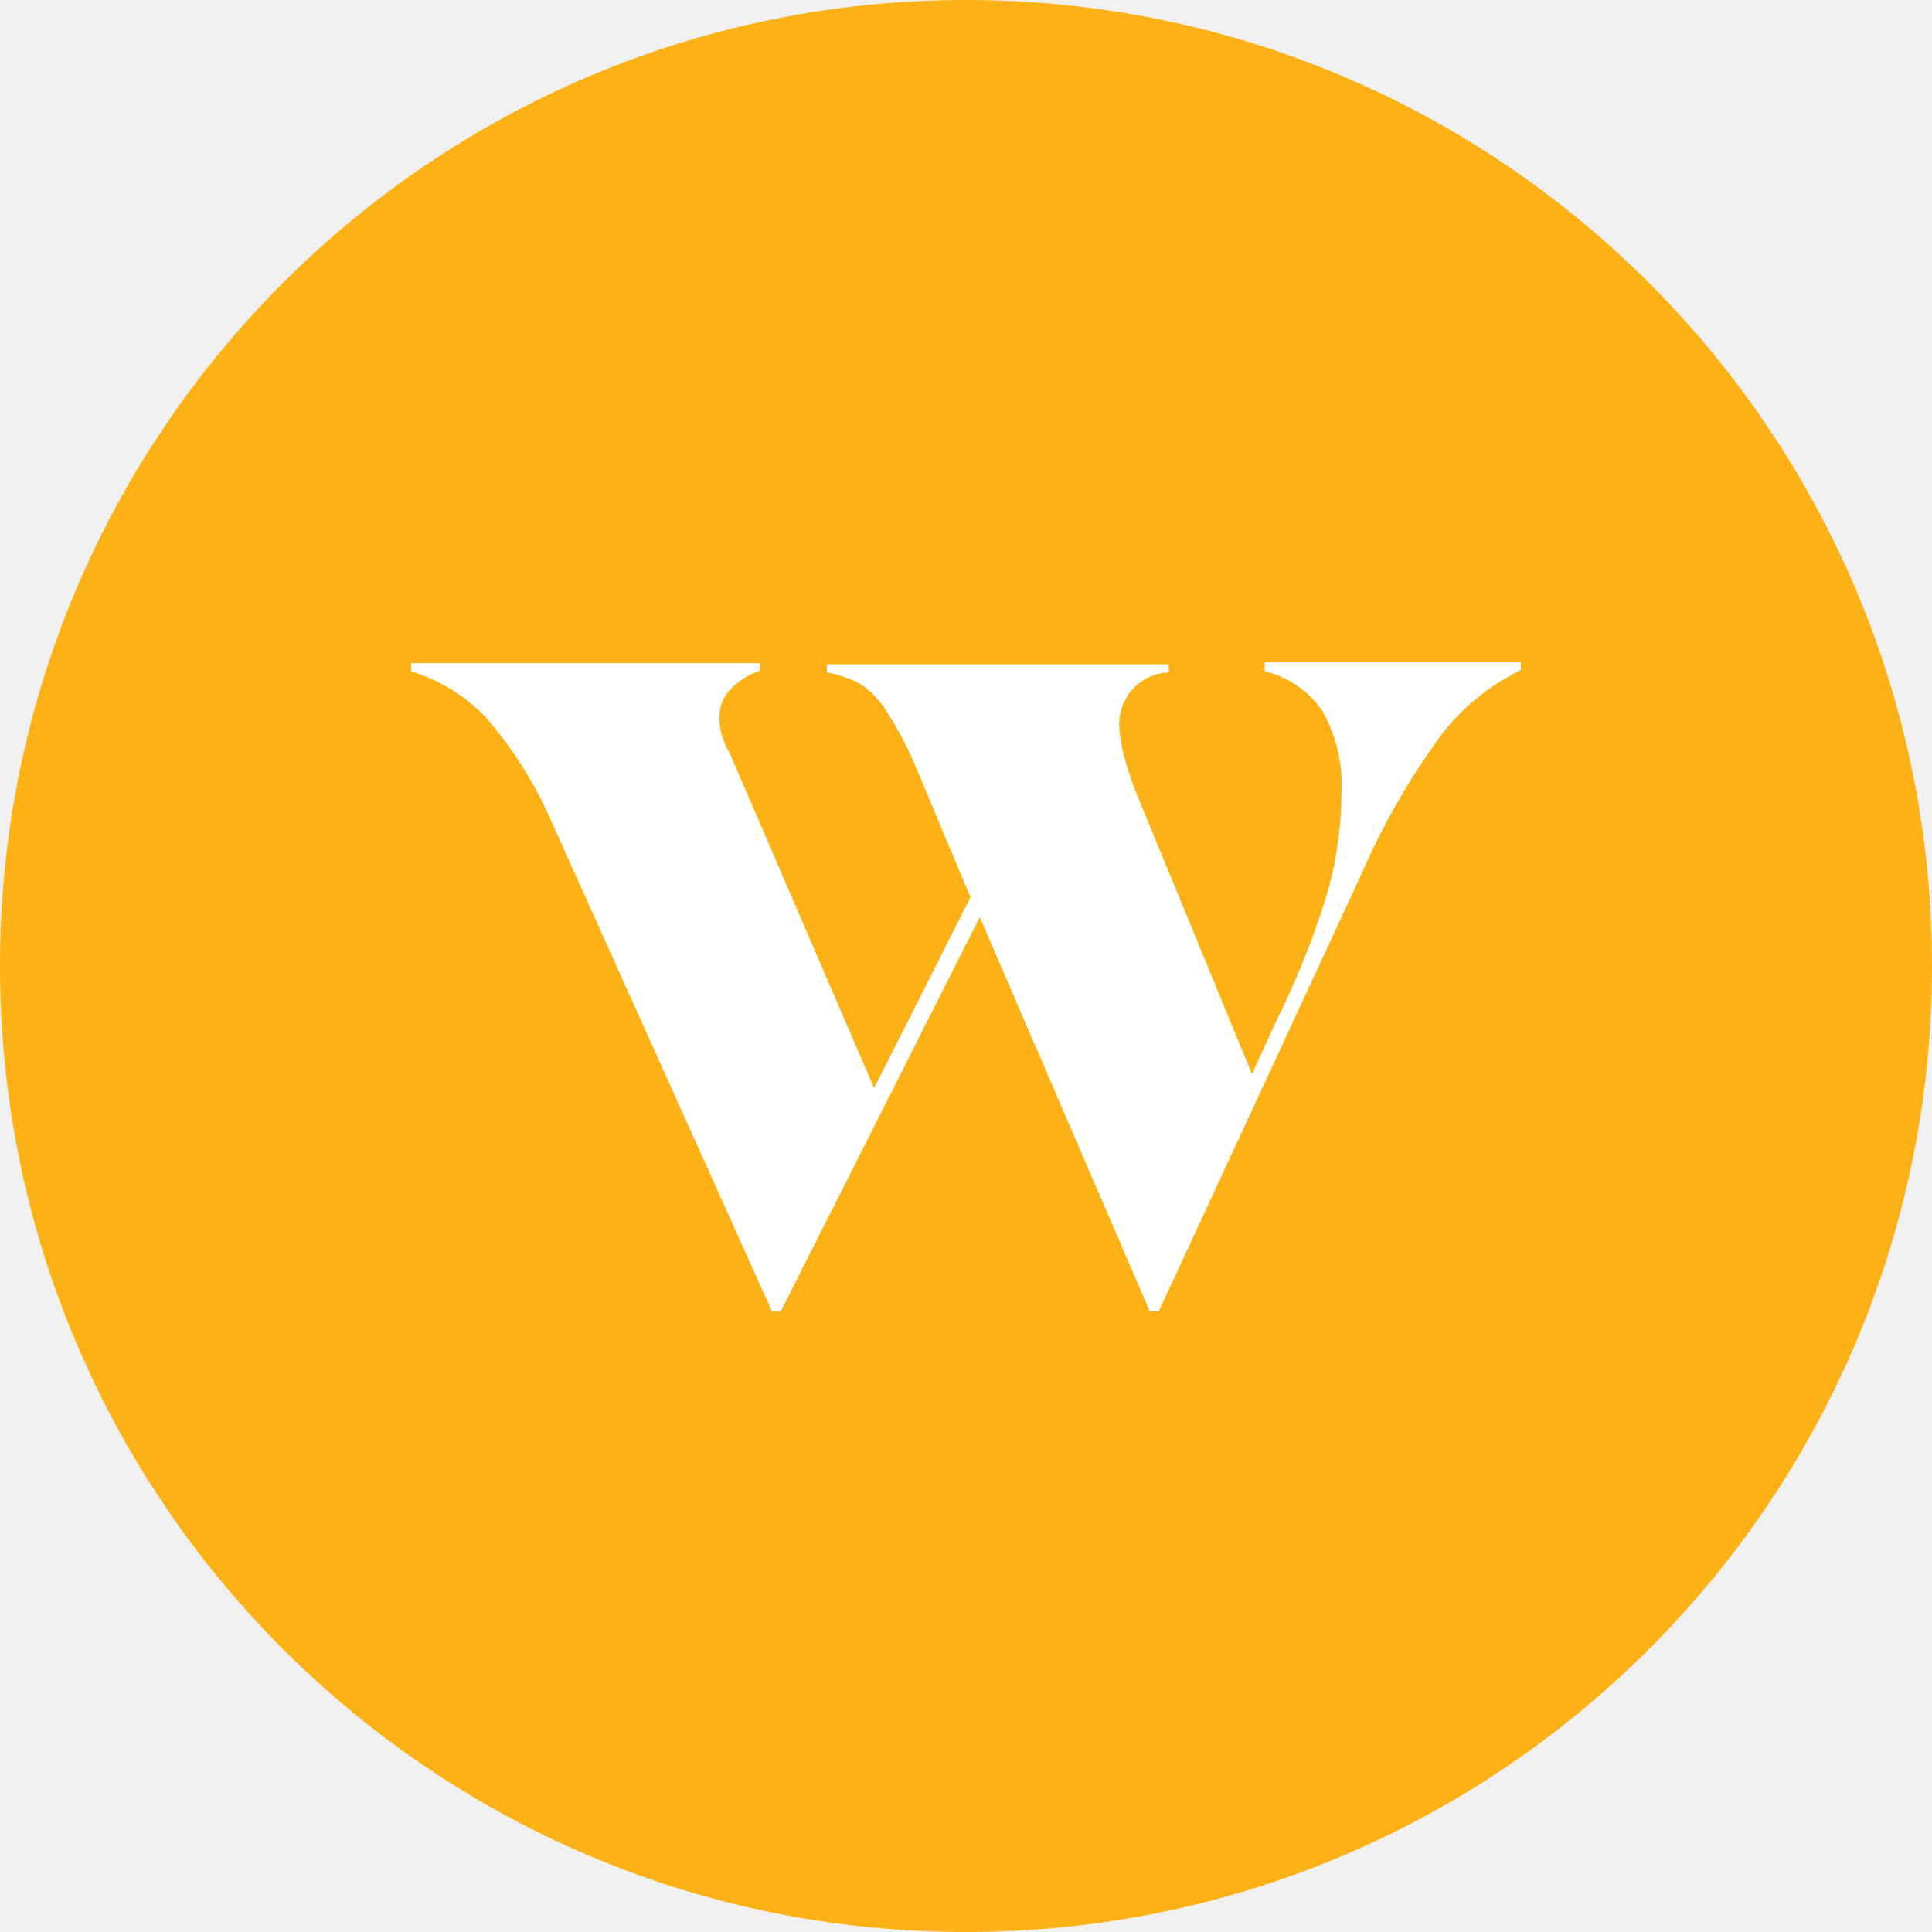
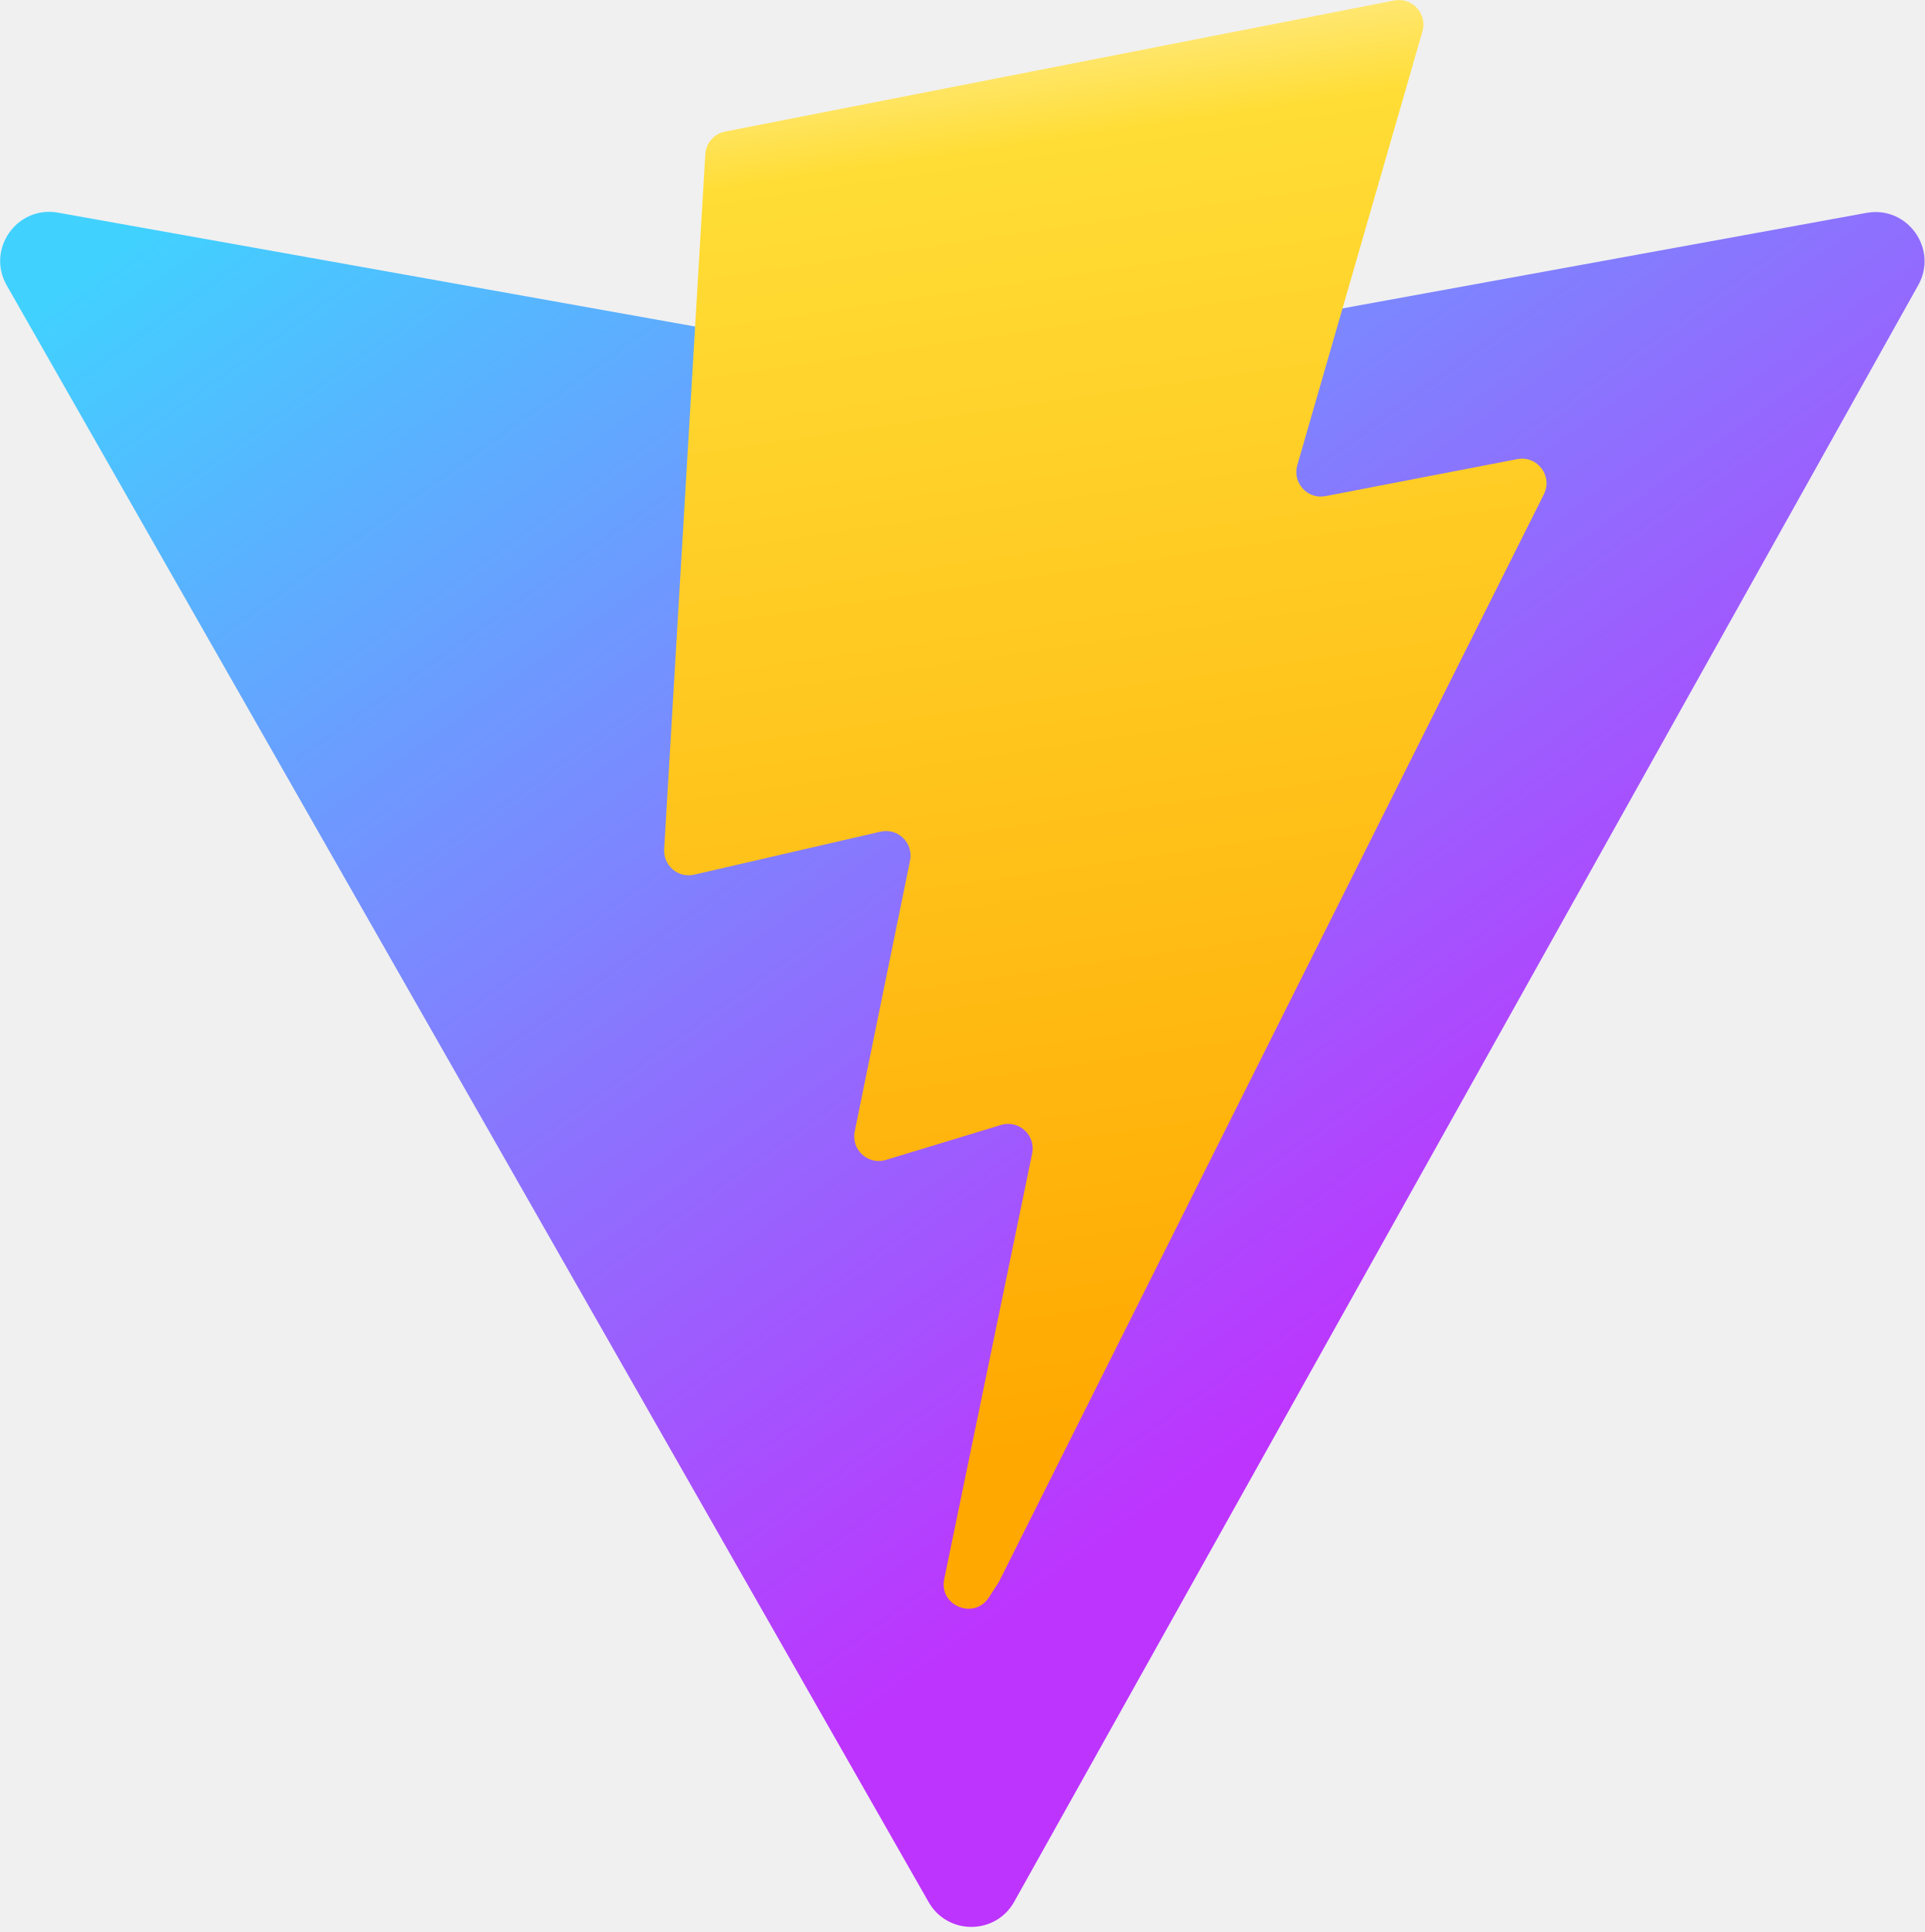
- <svg xmlns="http://www.w3.org/2000/svg" enable-background="new 0 0 1024 1024" viewBox="0 0 1024 1024">
-   <circle cx="512" cy="512" fill="#fcb216" r="512" />
-   <path d="m670.3 351.5v4.3c12.3 2.9 23.1 10.3 30.4 20.7 7.5 13.1 11.1 28.1 10.3 43.2 0 19.8-3 39.6-9 58.5-7 22.1-15.8 43.6-26.2 64.3l-12.2 26.8-60.1-145.9c-2.9-6.9-5.4-14.1-7.4-21.4-1.6-5.6-2.5-11.3-2.9-17-.3-7.3 2.3-14.4 7.2-19.8s11.8-8.5 19.1-8.8v-4.3h-181.2v4.3c6.2 1.1 12.1 3.2 17.7 6.1 5.7 3.8 10.4 8.8 14 14.6 6.3 9.8 11.6 20.2 16.1 31l28.3 67.5-51.1 101.1-76.2-176.7c-2-3.5-3.6-7.2-4.8-11.1-.6-2.8-1-5.6-1.1-8.5 0-5.4 1.9-10.6 5.5-14.6 4.4-4.7 9.9-8.3 16.1-10.3v-4h-184.9v4.3c15 4.6 28.6 12.9 39.5 24.3 14.3 16.4 26 35 34.7 54.9l117 259.9h4.8l105.4-208.8 90.1 208.9h4.8l107.2-231.3c11.4-26.3 25.7-51.3 42.7-74.4 11.1-14.5 25.5-26.1 41.9-34.1v-4.2h-135.7z" fill="#fff" />
+ <svg xmlns="http://www.w3.org/2000/svg" aria-hidden="true" role="img" className="iconify iconify--logos" width="31.88" height="32" preserveAspectRatio="xMidYMid meet" viewBox="0 0 256 257">
+   <defs>
+     <linearGradient id="IconifyId1813088fe1fbc01fb466" x1="-.828%" x2="57.636%" y1="7.652%" y2="78.411%">
+       <stop offset="0%" stop-color="#41D1FF" />
+       <stop offset="100%" stop-color="#BD34FE" />
+     </linearGradient>
+     <linearGradient id="IconifyId1813088fe1fbc01fb467" x1="43.376%" x2="50.316%" y1="2.242%" y2="89.03%">
+       <stop offset="0%" stop-color="#FFEA83" />
+       <stop offset="8.333%" stop-color="#FFDD35" />
+       <stop offset="100%" stop-color="#FFA800" />
+     </linearGradient>
+   </defs>
+   <path fill="url(#IconifyId1813088fe1fbc01fb466)" d="M255.153 37.938L134.897 252.976c-2.483 4.44-8.862 4.466-11.382.048L.875 37.958c-2.746-4.814 1.371-10.646 6.827-9.67l120.385 21.517a6.537 6.537 0 0 0 2.322-.004l117.867-21.483c5.438-.991 9.574 4.796 6.877 9.62Z" />
+   <path fill="url(#IconifyId1813088fe1fbc01fb467)" d="M185.432.063L96.44 17.501a3.268 3.268 0 0 0-2.634 3.014l-5.474 92.456a3.268 3.268 0 0 0 3.997 3.378l24.777-5.718c2.318-.535 4.413 1.507 3.936 3.838l-7.361 36.047c-.495 2.426 1.782 4.5 4.151 3.78l15.304-4.649c2.372-.72 4.652 1.36 4.15 3.788l-11.698 56.621c-.732 3.542 3.979 5.473 5.943 2.437l1.313-2.028l72.516-144.72c1.215-2.423-.88-5.186-3.54-4.672l-25.505 4.922c-2.396.462-4.435-1.77-3.759-4.114l16.646-57.705c.677-2.35-1.37-4.583-3.769-4.113Z" />
</svg>
